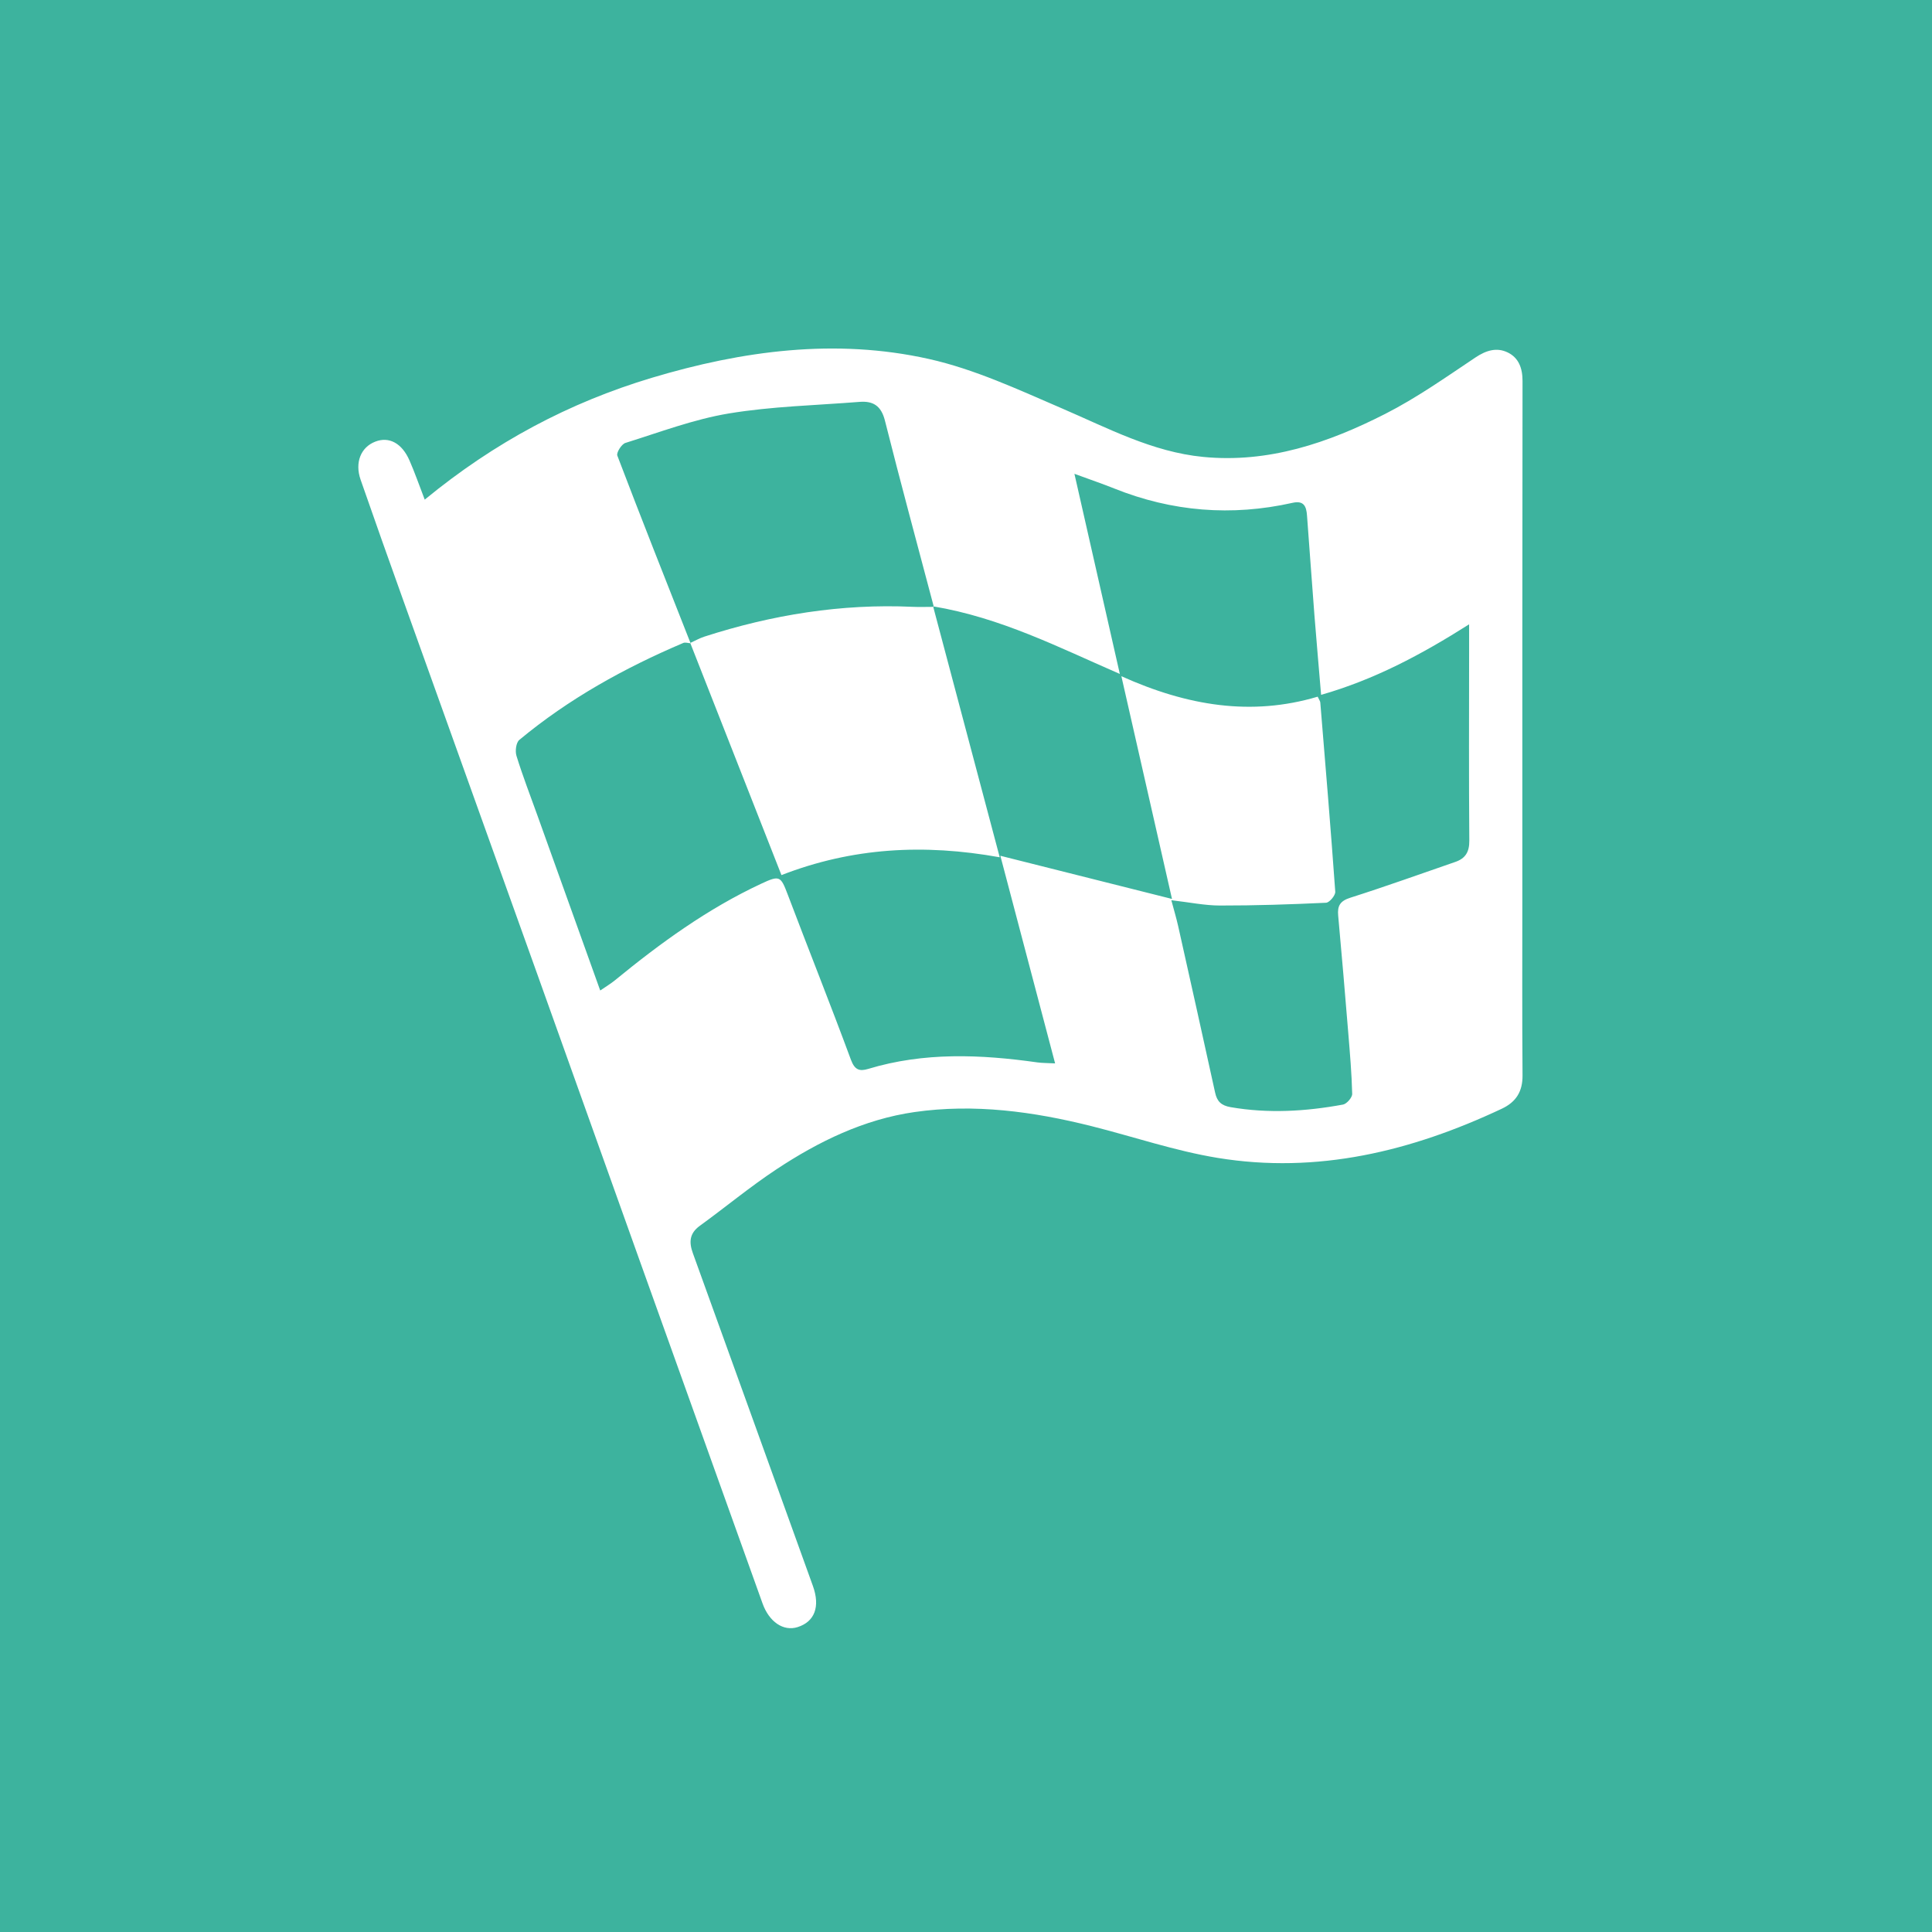
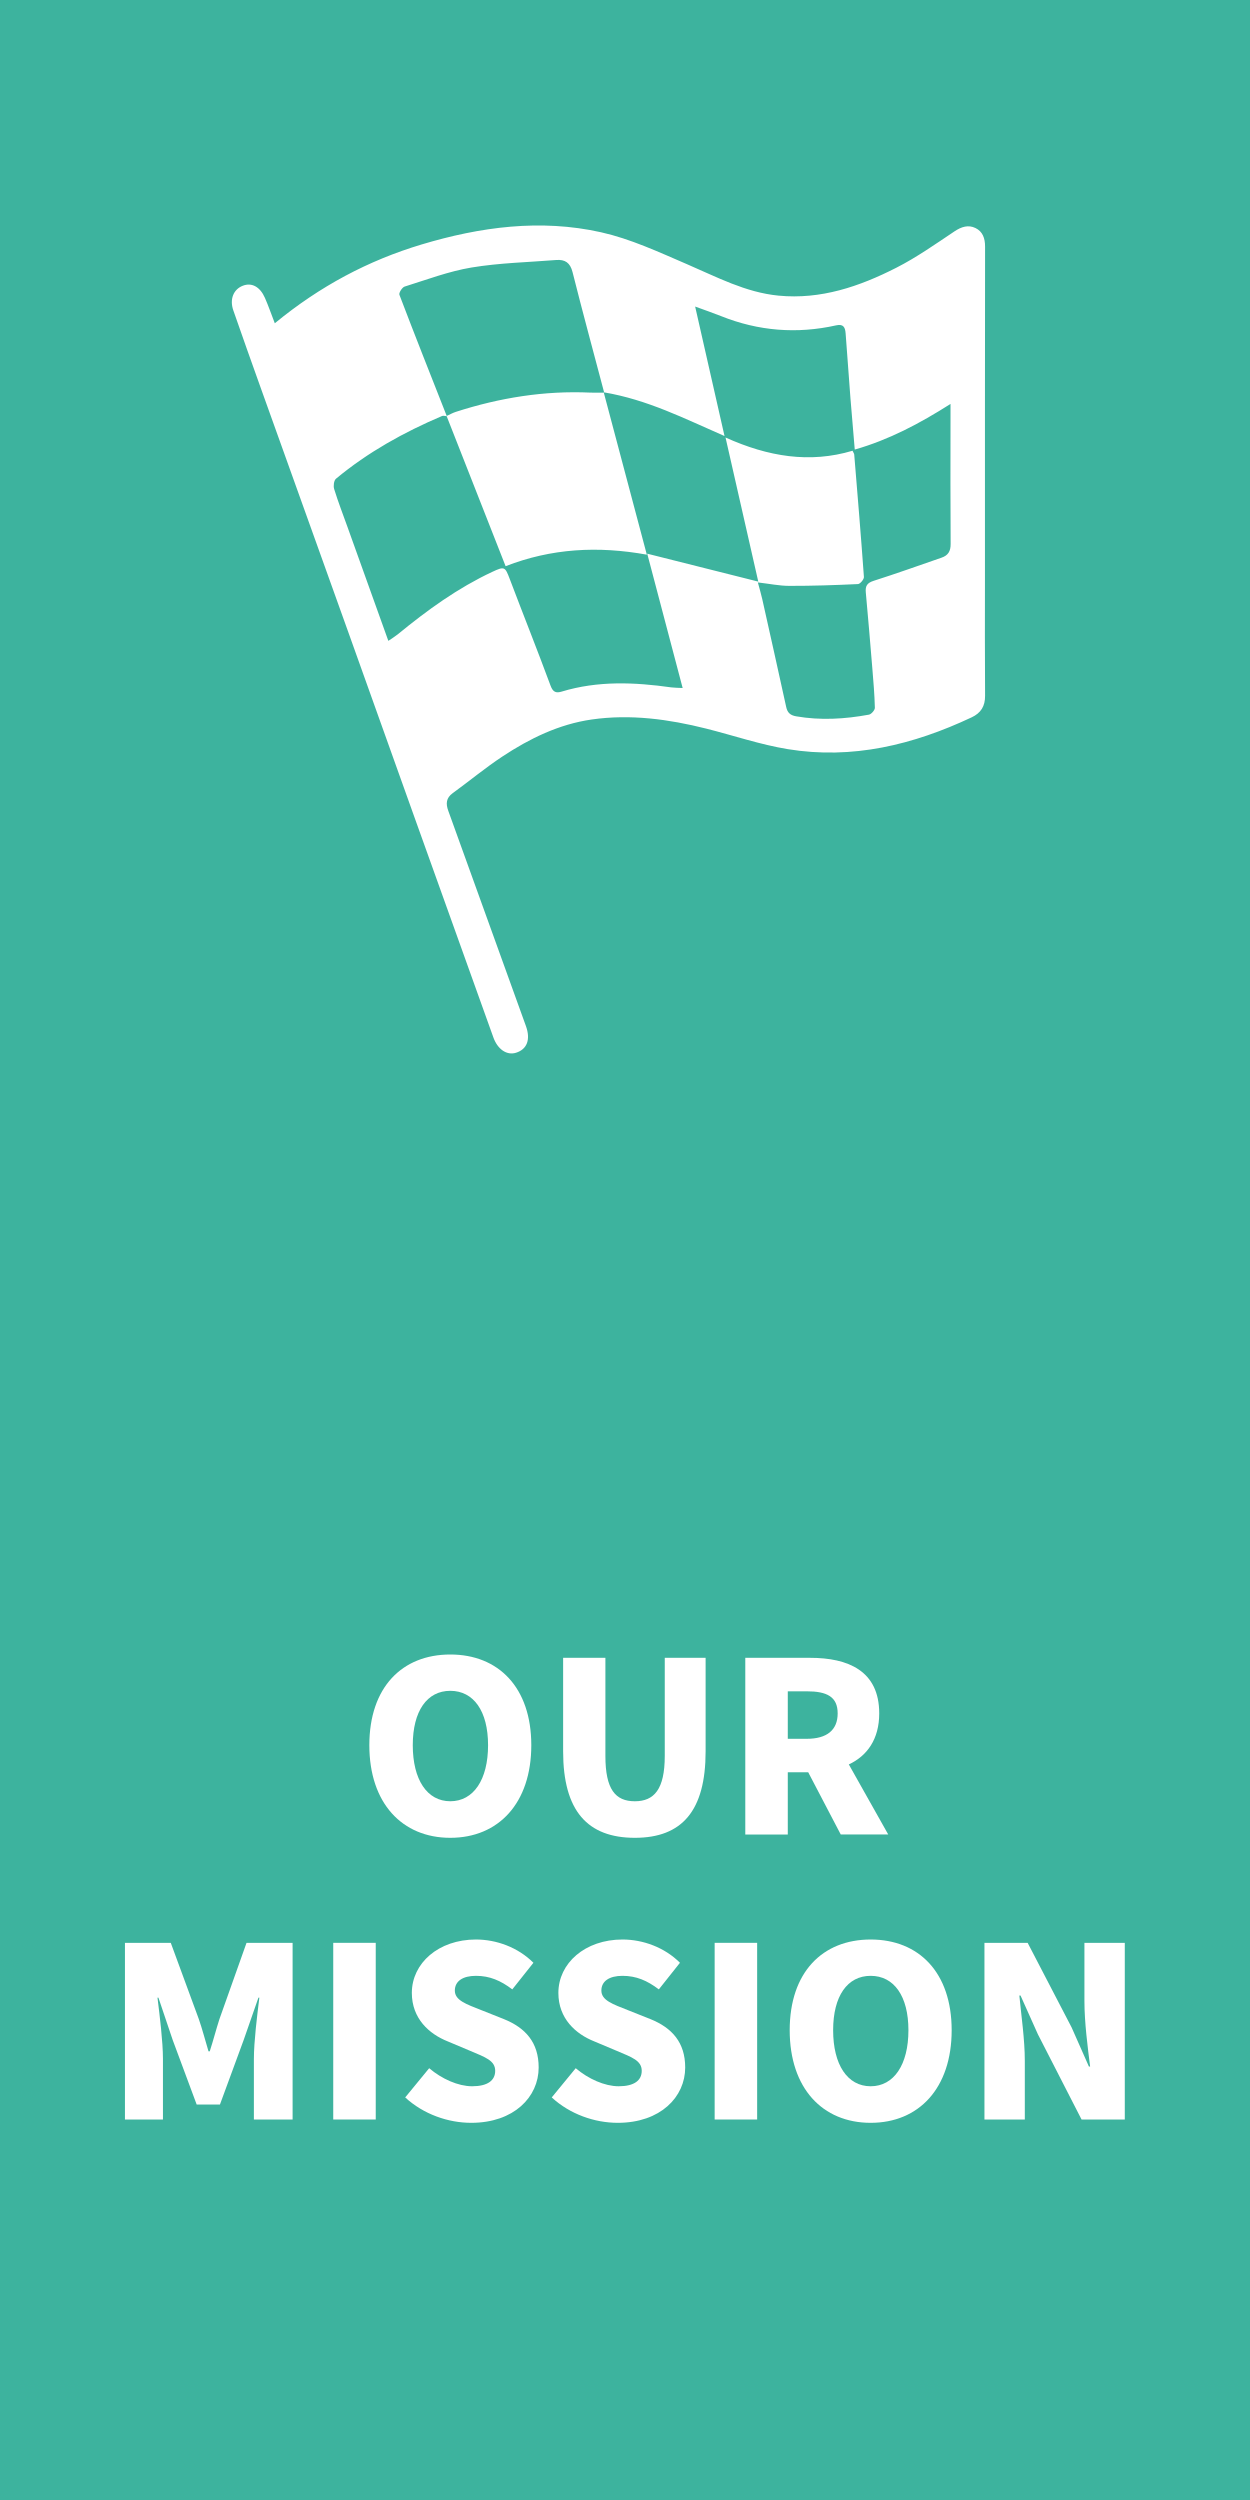
- <svg xmlns="http://www.w3.org/2000/svg" version="1.1" id="圖層_1" x="0px" y="0px" width="100px" height="100px" viewBox="0 0 100 100" enable-background="new 0 0 100 100" xml:space="preserve">
+ <svg xmlns="http://www.w3.org/2000/svg" version="1.1" id="圖層_1" x="0px" y="0px" width="100px" height="200px" viewBox="0 0 100 200" enable-background="new 0 0 100 200" xml:space="preserve">
  <rect fill="#3DB39E" width="100" height="100" />
  <g>
    <path fill-rule="evenodd" clip-rule="evenodd" fill="#FFFFFF" d="M21.984,25.861c3.614-2.973,7.483-5.024,11.747-6.304   c4.7-1.409,9.509-2.056,14.338-0.979c2.37,0.528,4.64,1.589,6.889,2.557c2.383,1.024,4.684,2.258,7.318,2.515   c3.387,0.33,6.479-0.729,9.42-2.226c1.631-0.83,3.144-1.899,4.671-2.92c0.554-0.37,1.098-0.536,1.666-0.264   c0.579,0.278,0.775,0.822,0.773,1.487c-0.014,8.86-0.01,17.722-0.01,26.581c0,3.117-0.014,6.232,0.01,9.349   c0.008,0.839-0.333,1.383-1.074,1.731c-4.673,2.199-9.543,3.391-14.715,2.543c-2.202-0.362-4.345-1.095-6.519-1.642   c-3.013-0.756-6.069-1.173-9.165-0.729c-2.612,0.376-4.957,1.518-7.136,2.958c-1.373,0.907-2.644,1.964-3.978,2.932   c-0.538,0.391-0.562,0.85-0.355,1.419c2.075,5.737,4.143,11.479,6.211,17.218c0.387,1.073,0.093,1.854-0.792,2.132   c-0.741,0.233-1.474-0.277-1.813-1.223c-2.119-5.924-4.247-11.843-6.368-17.768c-1.764-4.928-3.52-9.858-5.285-14.786   c-2.32-6.478-4.646-12.951-6.965-19.429c-0.738-2.059-1.47-4.121-2.188-6.186c-0.308-0.886,0.012-1.678,0.758-1.967   c0.709-0.278,1.38,0.072,1.774,0.974C21.471,24.462,21.694,25.111,21.984,25.861z M35.745,33.296   c-0.128-0.007-0.277-0.062-0.383-0.015c-3.048,1.297-5.925,2.891-8.481,5.015c-0.171,0.141-0.225,0.584-0.148,0.828   c0.318,1.032,0.71,2.041,1.075,3.059c1.071,2.986,2.142,5.973,3.259,9.085c0.306-0.21,0.547-0.353,0.761-0.527   c2.348-1.926,4.793-3.701,7.559-4.994c0.964-0.451,1.019-0.413,1.384,0.55c1.08,2.854,2.214,5.688,3.272,8.553   c0.195,0.53,0.443,0.613,0.893,0.477c2.894-0.877,5.824-0.753,8.768-0.336c0.253,0.034,0.513,0.029,0.908,0.05   c-0.956-3.623-1.877-7.116-2.834-10.747c3.036,0.765,5.896,1.483,8.884,2.235c-0.886-3.896-1.73-7.615-2.62-11.528   c3.415,1.537,6.729,2.081,10.161,1.059c0.071,0.156,0.129,0.227,0.135,0.3c0.268,3.266,0.543,6.53,0.775,9.797   c0.013,0.186-0.301,0.562-0.476,0.569c-1.829,0.086-3.662,0.147-5.493,0.144c-0.789-0.001-1.578-0.167-2.516-0.275   c0.141,0.524,0.26,0.926,0.352,1.333c0.643,2.874,1.285,5.749,1.914,8.625c0.099,0.459,0.321,0.67,0.801,0.753   c1.95,0.338,3.889,0.221,5.817-0.133c0.194-0.035,0.482-0.366,0.477-0.553c-0.025-1.053-0.117-2.105-0.203-3.157   c-0.166-2.023-0.336-4.048-0.522-6.07c-0.048-0.513,0.103-0.76,0.63-0.928c1.823-0.579,3.624-1.228,5.433-1.852   c0.521-0.18,0.729-0.514,0.724-1.098c-0.026-3.251-0.012-6.504-0.01-9.755c0-0.417,0-0.834,0-1.445   c-2.498,1.584-4.912,2.863-7.661,3.651c-0.118-1.42-0.238-2.762-0.344-4.104c-0.135-1.728-0.254-3.457-0.386-5.186   c-0.034-0.458-0.156-0.784-0.752-0.649c-3.149,0.705-6.229,0.459-9.228-0.744c-0.61-0.244-1.231-0.455-2.058-0.759   c0.806,3.549,1.563,6.888,2.35,10.359c-3.182-1.383-6.15-2.909-9.665-3.499c1.172,4.416,2.287,8.616,3.449,12.989   c-3.934-0.709-7.636-0.501-11.298,0.922c-1.586-4.038-3.152-8.025-4.721-12.015c0.245-0.111,0.48-0.247,0.734-0.329   c3.504-1.13,7.088-1.711,10.778-1.542c0.337,0.016,0.676,0.002,1.096,0.002c-0.873-3.299-1.732-6.464-2.532-9.644   c-0.192-0.758-0.605-1.021-1.309-0.966c-2.261,0.18-4.542,0.23-6.772,0.6c-1.82,0.303-3.581,0.973-5.354,1.526   c-0.197,0.063-0.474,0.505-0.415,0.656C33.189,26.831,34.472,30.062,35.745,33.296z" />
  </g>
+   <rect y="100" fill="#3DB39E" width="100" height="100" />
+   <g>
+     <path fill="#FFFFFF" d="M29.547,139.617c0-4.636,2.621-7.257,6.478-7.257s6.479,2.641,6.479,7.257c0,4.635-2.622,7.408-6.479,7.408   S29.547,144.252,29.547,139.617z M39.045,139.617c0-2.736-1.159-4.351-3.021-4.351s-3.002,1.614-3.002,4.351   c0,2.754,1.141,4.483,3.002,4.483S39.045,142.371,39.045,139.617z" />
+     <path fill="#FFFFFF" d="M45.05,140.11v-7.484h3.382v7.846c0,2.679,0.798,3.629,2.355,3.629c1.539,0,2.394-0.95,2.394-3.629v-7.846   h3.268v7.484c0,4.769-1.899,6.915-5.661,6.915C47.007,147.025,45.05,144.879,45.05,140.11z" />
+     <path fill="#FFFFFF" d="M67.26,146.76l-2.603-4.978h-1.634v4.978h-3.4v-14.134h5.187c3.021,0,5.528,1.025,5.528,4.445   c0,2.07-0.97,3.4-2.432,4.084l3.153,5.604H67.26z M63.023,139.104h1.52c1.615,0,2.47-0.702,2.47-2.032s-0.854-1.767-2.47-1.767   h-1.52V139.104z" />
+     <path fill="#FFFFFF" d="M9.996,155.427h3.666l2.242,6.098c0.285,0.817,0.513,1.71,0.778,2.584h0.096   c0.285-0.874,0.513-1.767,0.778-2.584l2.166-6.098h3.686v14.134h-3.097v-4.845c0-1.405,0.266-3.514,0.437-4.9h-0.075l-1.178,3.381   l-1.9,5.167h-1.861l-1.919-5.167l-1.14-3.381h-0.076c0.171,1.387,0.437,3.495,0.437,4.9v4.845H9.996V155.427z" />
+     <path fill="#FFFFFF" d="M26.659,155.427h3.4v14.134h-3.4V155.427z" />
+     <path fill="#FFFFFF" d="M32.416,167.794l1.918-2.337c1.007,0.855,2.318,1.444,3.438,1.444c1.254,0,1.843-0.476,1.843-1.235   c0-0.816-0.778-1.083-1.994-1.596l-1.805-0.76c-1.482-0.589-2.869-1.824-2.869-3.876c0-2.374,2.128-4.273,5.13-4.273   c1.634,0,3.362,0.626,4.597,1.861l-1.69,2.128c-0.931-0.703-1.805-1.083-2.906-1.083c-1.045,0-1.691,0.418-1.691,1.178   c0,0.779,0.894,1.083,2.147,1.577l1.767,0.702c1.747,0.703,2.792,1.881,2.792,3.876c0,2.355-1.976,4.426-5.395,4.426   C35.854,169.826,33.879,169.143,32.416,167.794z" />
+     <path fill="#FFFFFF" d="M44.139,167.794l1.918-2.337c1.007,0.855,2.318,1.444,3.438,1.444c1.254,0,1.843-0.476,1.843-1.235   c0-0.816-0.778-1.083-1.994-1.596l-1.805-0.76c-1.482-0.589-2.869-1.824-2.869-3.876c0-2.374,2.128-4.273,5.13-4.273   c1.634,0,3.362,0.626,4.597,1.861l-1.69,2.128c-0.931-0.703-1.805-1.083-2.906-1.083c-1.045,0-1.691,0.418-1.691,1.178   c0,0.779,0.894,1.083,2.147,1.577l1.767,0.702c1.747,0.703,2.792,1.881,2.792,3.876c0,2.355-1.976,4.426-5.395,4.426   C47.577,169.826,45.602,169.143,44.139,167.794z" />
+     <path fill="#FFFFFF" d="M57.172,155.427h3.4v14.134h-3.4V155.427z" />
+     <path fill="#FFFFFF" d="M63.176,162.418c0-4.636,2.621-7.257,6.478-7.257s6.479,2.641,6.479,7.257c0,4.635-2.622,7.408-6.479,7.408   S63.176,167.053,63.176,162.418z M72.674,162.418c0-2.736-1.159-4.351-3.021-4.351s-3.002,1.614-3.002,4.351   c0,2.754,1.141,4.483,3.002,4.483S72.674,165.172,72.674,162.418z" />
+     <path fill="#FFFFFF" d="M78.755,155.427h3.457l3.515,6.763l1.387,3.135h0.096c-0.19-1.501-0.456-3.533-0.456-5.225v-4.673h3.229   v14.134h-3.458l-3.495-6.82l-1.387-3.097h-0.095c0.151,1.577,0.437,3.515,0.437,5.225v4.692h-3.229V155.427z" />
+   </g>
</svg>
